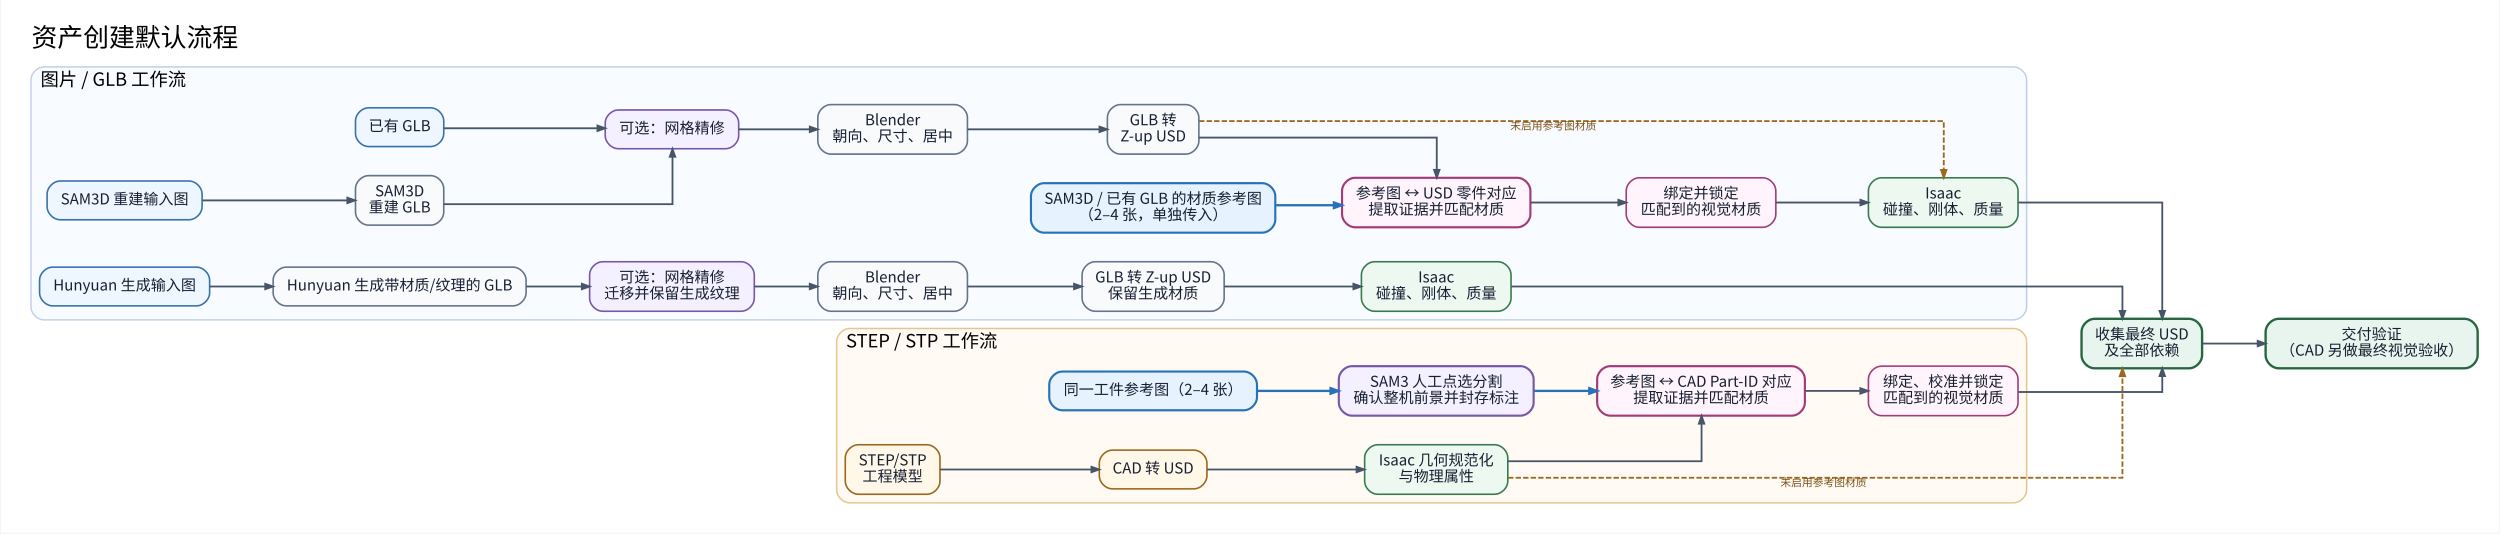
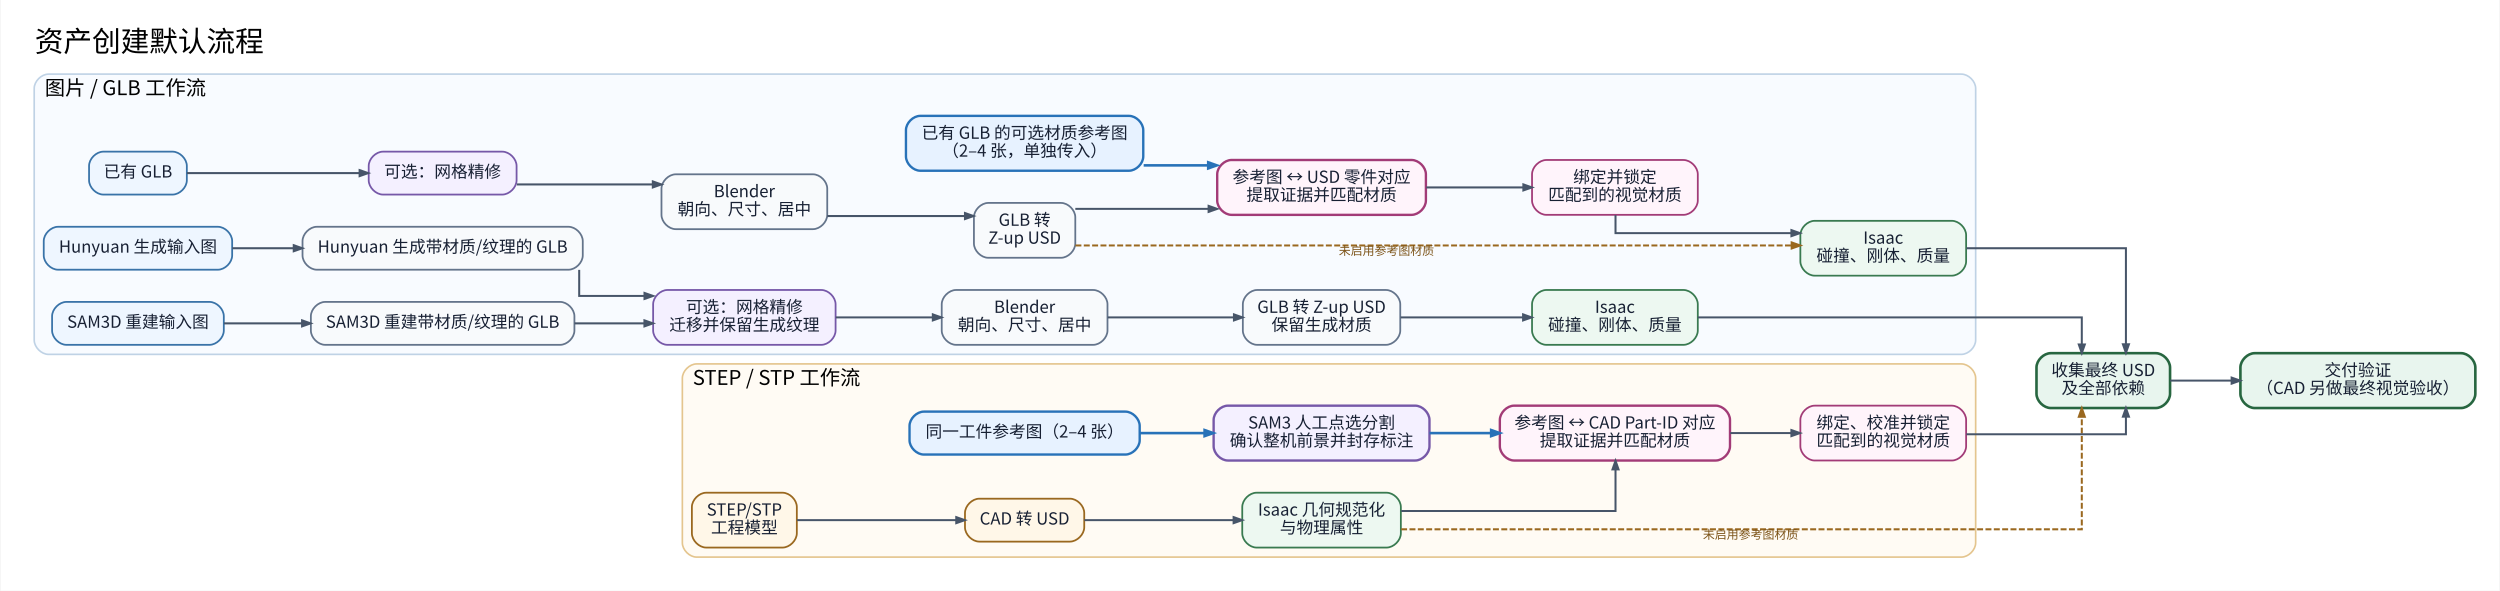
- <svg xmlns="http://www.w3.org/2000/svg" width="2321pt" height="495pt" viewBox="0.00 0.00 2321.32 495.32">
+ <svg xmlns="http://www.w3.org/2000/svg" width="2095pt" height="495pt" viewBox="0.00 0.00 2095.32 495.32">
  <g id="graph0" class="graph" transform="scale(1 1) rotate(0) translate(20.16 475.16)">
-     <polygon fill="white" stroke="transparent" points="-20.16,20.16 -20.16,-475.16 2301.16,-475.16 2301.16,20.16 -20.16,20.16" />
+     <polygon fill="white" stroke="transparent" points="-20.16,20.16 -20.16,-475.16 2075.16,-475.16 2075.16,20.16 -20.16,20.16" />
    <text text-anchor="middle" x="104.5" y="-431.8" font-family="Noto Sans CJK SC" font-size="24.00">资产创建默认流程</text>
    <g id="clust1" class="cluster">
-       <path fill="#f8fbff" stroke="#bfd2e5" stroke-width="1.4" d="M20,-178C20,-178 1850,-178 1850,-178 1856,-178 1862,-184 1862,-190 1862,-190 1862,-401 1862,-401 1862,-407 1856,-413 1850,-413 1850,-413 20,-413 20,-413 14,-413 8,-407 8,-401 8,-401 8,-190 8,-190 8,-184 14,-178 20,-178" />
+       <path fill="#f8fbff" stroke="#bfd2e5" stroke-width="1.4" d="M20,-178C20,-178 1624,-178 1624,-178 1630,-178 1636,-184 1636,-190 1636,-190 1636,-401 1636,-401 1636,-407 1630,-413 1624,-413 1624,-413 20,-413 20,-413 14,-413 8,-407 8,-401 8,-401 8,-190 8,-190 8,-184 14,-178 20,-178" />
      <text text-anchor="middle" x="84.5" y="-395.4" font-family="Noto Sans CJK SC" font-size="17.00">图片 / GLB 工作流</text>
    </g>
    <g id="clust2" class="cluster">
-       <path fill="#fffbf4" stroke="#e4c58e" stroke-width="1.4" d="M768.5,-8C768.5,-8 1850,-8 1850,-8 1856,-8 1862,-14 1862,-20 1862,-20 1862,-158 1862,-158 1862,-164 1856,-170 1850,-170 1850,-170 768.5,-170 768.5,-170 762.5,-170 756.5,-164 756.5,-158 756.5,-158 756.5,-20 756.5,-20 756.5,-14 762.5,-8 768.5,-8" />
-       <text text-anchor="middle" x="835.5" y="-152.4" font-family="Noto Sans CJK SC" font-size="17.00">STEP / STP 工作流</text>
+       <path fill="#fffbf4" stroke="#e4c58e" stroke-width="1.4" d="M563.5,-8C563.5,-8 1624,-8 1624,-8 1630,-8 1636,-14 1636,-20 1636,-20 1636,-158 1636,-158 1636,-164 1630,-170 1624,-170 1624,-170 563.5,-170 563.5,-170 557.5,-170 551.5,-164 551.5,-158 551.5,-158 551.5,-20 551.5,-20 551.5,-14 557.5,-8 563.5,-8" />
+       <text text-anchor="middle" x="630.5" y="-152.4" font-family="Noto Sans CJK SC" font-size="17.00">STEP / STP 工作流</text>
    </g>
    <g id="node1" class="node">
-       <path fill="#eef6ff" stroke="#3973a8" stroke-width="1.5" d="M162,-227C162,-227 28,-227 28,-227 22,-227 16,-221 16,-215 16,-215 16,-203 16,-203 16,-197 22,-191 28,-191 28,-191 162,-191 162,-191 168,-191 174,-197 174,-203 174,-203 174,-215 174,-215 174,-221 168,-227 162,-227" />
-       <text text-anchor="middle" x="95" y="-205.3" font-family="Noto Sans CJK SC" font-size="14.00" fill="#172033">Hunyuan 生成输入图</text>
+       <path fill="#eef6ff" stroke="#3973a8" stroke-width="1.5" d="M162,-285C162,-285 28,-285 28,-285 22,-285 16,-279 16,-273 16,-273 16,-261 16,-261 16,-255 22,-249 28,-249 28,-249 162,-249 162,-249 168,-249 174,-255 174,-261 174,-261 174,-273 174,-273 174,-279 168,-285 162,-285" />
+       <text text-anchor="middle" x="95" y="-263.3" font-family="Noto Sans CJK SC" font-size="14.00" fill="#172033">Hunyuan 生成输入图</text>
    </g>
    <g id="node2" class="node">
-       <path fill="#f8fafc" stroke="#64748b" stroke-width="1.5" d="M456,-227C456,-227 245,-227 245,-227 239,-227 233,-221 233,-215 233,-215 233,-203 233,-203 233,-197 239,-191 245,-191 245,-191 456,-191 456,-191 462,-191 468,-197 468,-203 468,-203 468,-215 468,-215 468,-221 462,-227 456,-227" />
-       <text text-anchor="middle" x="350.5" y="-205.3" font-family="Noto Sans CJK SC" font-size="14.00" fill="#172033">Hunyuan 生成带材质/纹理的 GLB</text>
+       <path fill="#f8fafc" stroke="#64748b" stroke-width="1.5" d="M456,-285C456,-285 245,-285 245,-285 239,-285 233,-279 233,-273 233,-273 233,-261 233,-261 233,-255 239,-249 245,-249 245,-249 456,-249 456,-249 462,-249 468,-255 468,-261 468,-261 468,-273 468,-273 468,-279 462,-285 456,-285" />
+       <text text-anchor="middle" x="350.5" y="-263.3" font-family="Noto Sans CJK SC" font-size="14.00" fill="#172033">Hunyuan 生成带材质/纹理的 GLB</text>
    </g>
    <g id="edge1" class="edge">
-       <path fill="none" stroke="#475569" stroke-width="1.7" d="M174.09,-209C174.09,-209 225.64,-209 225.64,-209" />
-       <polygon fill="#475569" stroke="#475569" stroke-width="1.7" points="225.64,-211.52 232.84,-209 225.64,-206.48 225.64,-211.52" />
+       <path fill="none" stroke="#475569" stroke-width="1.7" d="M174.09,-267C174.09,-267 225.64,-267 225.64,-267" />
+       <polygon fill="#475569" stroke="#475569" stroke-width="1.7" points="225.64,-269.52 232.84,-267 225.64,-264.48 225.64,-269.52" />
    </g>
    <g id="node3" class="node">
      <path fill="#f4f0ff" stroke="#7658a8" stroke-width="1.5" d="M668,-232C668,-232 539,-232 539,-232 533,-232 527,-226 527,-220 527,-220 527,-198 527,-198 527,-192 533,-186 539,-186 539,-186 668,-186 668,-186 674,-186 680,-192 680,-198 680,-198 680,-220 680,-220 680,-226 674,-232 668,-232" />
      <text text-anchor="middle" x="603.5" y="-212.8" font-family="Noto Sans CJK SC" font-size="14.00" fill="#172033">可选：网格精修</text>
      <text text-anchor="middle" x="603.5" y="-197.8" font-family="Noto Sans CJK SC" font-size="14.00" fill="#172033">迁移并保留生成纹理</text>
    </g>
    <g id="edge2" class="edge">
-       <path fill="none" stroke="#475569" stroke-width="1.7" d="M468.11,-209C468.11,-209 519.8,-209 519.8,-209" />
-       <polygon fill="#475569" stroke="#475569" stroke-width="1.7" points="519.8,-211.52 527,-209 519.8,-206.48 519.8,-211.52" />
+       <path fill="none" stroke="#475569" stroke-width="1.7" d="M465,-248.87C465,-238.29 465,-227 465,-227 465,-227 519.76,-227 519.76,-227" />
+       <polygon fill="#475569" stroke="#475569" stroke-width="1.7" points="519.76,-229.52 526.96,-227 519.76,-224.48 519.76,-229.52" />
    </g>
    <g id="node4" class="node">
-       <path fill="#f8fafc" stroke="#64748b" stroke-width="1.5" d="M866,-232C866,-232 751,-232 751,-232 745,-232 739,-226 739,-220 739,-220 739,-198 739,-198 739,-192 745,-186 751,-186 751,-186 866,-186 866,-186 872,-186 878,-192 878,-198 878,-198 878,-220 878,-220 878,-226 872,-232 866,-232" />
-       <text text-anchor="middle" x="808.5" y="-212.8" font-family="Noto Sans CJK SC" font-size="14.00" fill="#172033">Blender</text>
-       <text text-anchor="middle" x="808.5" y="-197.8" font-family="Noto Sans CJK SC" font-size="14.00" fill="#172033">朝向、尺寸、居中</text>
+       <path fill="#f8fafc" stroke="#64748b" stroke-width="1.5" d="M896,-232C896,-232 781,-232 781,-232 775,-232 769,-226 769,-220 769,-220 769,-198 769,-198 769,-192 775,-186 781,-186 781,-186 896,-186 896,-186 902,-186 908,-192 908,-198 908,-198 908,-220 908,-220 908,-226 902,-232 896,-232" />
+       <text text-anchor="middle" x="838.5" y="-212.8" font-family="Noto Sans CJK SC" font-size="14.00" fill="#172033">Blender</text>
+       <text text-anchor="middle" x="838.5" y="-197.8" font-family="Noto Sans CJK SC" font-size="14.00" fill="#172033">朝向、尺寸、居中</text>
+     </g>
+     <g id="edge5" class="edge">
+       <path fill="none" stroke="#475569" stroke-width="1.7" d="M680.12,-209C680.12,-209 761.54,-209 761.54,-209" />
+       <polygon fill="#475569" stroke="#475569" stroke-width="1.7" points="761.54,-211.52 768.74,-209 761.54,-206.48 761.54,-211.52" />
+     </g>
+     <g id="node5" class="node">
+       <path fill="#f8fafc" stroke="#64748b" stroke-width="1.5" d="M1141.5,-232C1141.5,-232 1033.5,-232 1033.5,-232 1027.5,-232 1021.5,-226 1021.5,-220 1021.5,-220 1021.5,-198 1021.5,-198 1021.5,-192 1027.5,-186 1033.5,-186 1033.5,-186 1141.5,-186 1141.5,-186 1147.5,-186 1153.5,-192 1153.5,-198 1153.5,-198 1153.5,-220 1153.5,-220 1153.5,-226 1147.5,-232 1141.5,-232" />
+       <text text-anchor="middle" x="1087.5" y="-212.8" font-family="Noto Sans CJK SC" font-size="14.00" fill="#172033">GLB 转 Z-up USD</text>
+       <text text-anchor="middle" x="1087.5" y="-197.8" font-family="Noto Sans CJK SC" font-size="14.00" fill="#172033">保留生成材质</text>
+     </g>
+     <g id="edge6" class="edge">
+       <path fill="none" stroke="#475569" stroke-width="1.7" d="M908.19,-209C908.19,-209 1014.05,-209 1014.05,-209" />
+       <polygon fill="#475569" stroke="#475569" stroke-width="1.7" points="1014.05,-211.52 1021.25,-209 1014.05,-206.48 1014.05,-211.52" />
+     </g>
+     <g id="node15" class="node">
+       <path fill="#edf8f1" stroke="#397a50" stroke-width="1.5" d="M1391,-232C1391,-232 1276,-232 1276,-232 1270,-232 1264,-226 1264,-220 1264,-220 1264,-198 1264,-198 1264,-192 1270,-186 1276,-186 1276,-186 1391,-186 1391,-186 1397,-186 1403,-192 1403,-198 1403,-198 1403,-220 1403,-220 1403,-226 1397,-232 1391,-232" />
+       <text text-anchor="middle" x="1333.5" y="-212.8" font-family="Noto Sans CJK SC" font-size="14.00" fill="#172033">Isaac</text>
+       <text text-anchor="middle" x="1333.5" y="-197.8" font-family="Noto Sans CJK SC" font-size="14.00" fill="#172033">碰撞、刚体、质量</text>
+     </g>
+     <g id="edge7" class="edge">
+       <path fill="none" stroke="#475569" stroke-width="1.7" d="M1153.75,-209C1153.75,-209 1256.49,-209 1256.49,-209" />
+       <polygon fill="#475569" stroke="#475569" stroke-width="1.7" points="1256.49,-211.52 1263.69,-209 1256.49,-206.48 1256.49,-211.52" />
+     </g>
+     <g id="node6" class="node">
+       <path fill="#eef6ff" stroke="#3973a8" stroke-width="1.5" d="M155,-222C155,-222 35,-222 35,-222 29,-222 23,-216 23,-210 23,-210 23,-198 23,-198 23,-192 29,-186 35,-186 35,-186 155,-186 155,-186 161,-186 167,-192 167,-198 167,-198 167,-210 167,-210 167,-216 161,-222 155,-222" />
+       <text text-anchor="middle" x="95" y="-200.3" font-family="Noto Sans CJK SC" font-size="14.00" fill="#172033">SAM3D 重建输入图</text>
+     </g>
+     <g id="node7" class="node">
+       <path fill="#f8fafc" stroke="#64748b" stroke-width="1.5" d="M449,-222C449,-222 252,-222 252,-222 246,-222 240,-216 240,-210 240,-210 240,-198 240,-198 240,-192 246,-186 252,-186 252,-186 449,-186 449,-186 455,-186 461,-192 461,-198 461,-198 461,-210 461,-210 461,-216 455,-222 449,-222" />
+       <text text-anchor="middle" x="350.5" y="-200.3" font-family="Noto Sans CJK SC" font-size="14.00" fill="#172033">SAM3D 重建带材质/纹理的 GLB</text>
    </g>
    <g id="edge3" class="edge">
-       <path fill="none" stroke="#475569" stroke-width="1.7" d="M680.13,-209C680.13,-209 731.53,-209 731.53,-209" />
-       <polygon fill="#475569" stroke="#475569" stroke-width="1.7" points="731.53,-211.52 738.73,-209 731.53,-206.48 731.53,-211.52" />
-     </g>
-     <g id="node5" class="node">
-       <path fill="#f8fafc" stroke="#64748b" stroke-width="1.5" d="M1104.5,-232C1104.5,-232 996.5,-232 996.5,-232 990.5,-232 984.5,-226 984.5,-220 984.5,-220 984.5,-198 984.5,-198 984.5,-192 990.5,-186 996.5,-186 996.5,-186 1104.5,-186 1104.5,-186 1110.5,-186 1116.5,-192 1116.5,-198 1116.5,-198 1116.5,-220 1116.5,-220 1116.5,-226 1110.5,-232 1104.5,-232" />
-       <text text-anchor="middle" x="1050.5" y="-212.8" font-family="Noto Sans CJK SC" font-size="14.00" fill="#172033">GLB 转 Z-up USD</text>
-       <text text-anchor="middle" x="1050.5" y="-197.8" font-family="Noto Sans CJK SC" font-size="14.00" fill="#172033">保留生成材质</text>
+       <path fill="none" stroke="#475569" stroke-width="1.7" d="M167.19,-204C167.19,-204 232.62,-204 232.62,-204" />
+       <polygon fill="#475569" stroke="#475569" stroke-width="1.7" points="232.62,-206.52 239.82,-204 232.62,-201.48 232.62,-206.52" />
    </g>
    <g id="edge4" class="edge">
-       <path fill="none" stroke="#475569" stroke-width="1.7" d="M878.17,-209C878.17,-209 977.03,-209 977.03,-209" />
-       <polygon fill="#475569" stroke="#475569" stroke-width="1.7" points="977.03,-211.52 984.23,-209 977.03,-206.48 977.03,-211.52" />
-     </g>
-     <g id="node15" class="node">
-       <path fill="#edf8f1" stroke="#397a50" stroke-width="1.5" d="M1371,-232C1371,-232 1256,-232 1256,-232 1250,-232 1244,-226 1244,-220 1244,-220 1244,-198 1244,-198 1244,-192 1250,-186 1256,-186 1256,-186 1371,-186 1371,-186 1377,-186 1383,-192 1383,-198 1383,-198 1383,-220 1383,-220 1383,-226 1377,-232 1371,-232" />
-       <text text-anchor="middle" x="1313.5" y="-212.8" font-family="Noto Sans CJK SC" font-size="14.00" fill="#172033">Isaac</text>
-       <text text-anchor="middle" x="1313.5" y="-197.8" font-family="Noto Sans CJK SC" font-size="14.00" fill="#172033">碰撞、刚体、质量</text>
-     </g>
-     <g id="edge5" class="edge">
-       <path fill="none" stroke="#475569" stroke-width="1.7" d="M1116.53,-209C1116.53,-209 1236.56,-209 1236.56,-209" />
-       <polygon fill="#475569" stroke="#475569" stroke-width="1.7" points="1236.56,-211.52 1243.76,-209 1236.56,-206.48 1236.56,-211.52" />
-     </g>
-     <g id="node6" class="node">
-       <path fill="#eef6ff" stroke="#3973a8" stroke-width="1.5" d="M155,-307C155,-307 35,-307 35,-307 29,-307 23,-301 23,-295 23,-295 23,-283 23,-283 23,-277 29,-271 35,-271 35,-271 155,-271 155,-271 161,-271 167,-277 167,-283 167,-283 167,-295 167,-295 167,-301 161,-307 155,-307" />
-       <text text-anchor="middle" x="95" y="-285.3" font-family="Noto Sans CJK SC" font-size="14.00" fill="#172033">SAM3D 重建输入图</text>
-     </g>
-     <g id="node7" class="node">
-       <path fill="#f8fafc" stroke="#64748b" stroke-width="1.5" d="M379.5,-312C379.5,-312 321.5,-312 321.5,-312 315.5,-312 309.5,-306 309.5,-300 309.5,-300 309.5,-278 309.5,-278 309.5,-272 315.5,-266 321.5,-266 321.5,-266 379.5,-266 379.5,-266 385.5,-266 391.5,-272 391.5,-278 391.5,-278 391.5,-300 391.5,-300 391.5,-306 385.5,-312 379.5,-312" />
-       <text text-anchor="middle" x="350.5" y="-292.8" font-family="Noto Sans CJK SC" font-size="14.00" fill="#172033">SAM3D</text>
-       <text text-anchor="middle" x="350.5" y="-277.8" font-family="Noto Sans CJK SC" font-size="14.00" fill="#172033">重建 GLB</text>
-     </g>
-     <g id="edge6" class="edge">
-       <path fill="none" stroke="#475569" stroke-width="1.7" d="M167.19,-289C167.19,-289 301.95,-289 301.95,-289" />
-       <polygon fill="#475569" stroke="#475569" stroke-width="1.7" points="301.95,-291.52 309.15,-289 301.95,-286.48 301.95,-291.52" />
+       <path fill="none" stroke="#475569" stroke-width="1.7" d="M461.1,-204C461.1,-204 519.71,-204 519.71,-204" />
+       <polygon fill="#475569" stroke="#475569" stroke-width="1.7" points="519.71,-206.52 526.91,-204 519.71,-201.48 519.71,-206.52" />
+     </g>
+     <g id="node8" class="node">
+       <path fill="#eef6ff" stroke="#3973a8" stroke-width="1.5" d="M124,-348C124,-348 66,-348 66,-348 60,-348 54,-342 54,-336 54,-336 54,-324 54,-324 54,-318 60,-312 66,-312 66,-312 124,-312 124,-312 130,-312 136,-318 136,-324 136,-324 136,-336 136,-336 136,-342 130,-348 124,-348" />
+       <text text-anchor="middle" x="95" y="-326.3" font-family="Noto Sans CJK SC" font-size="14.00" fill="#172033">已有 GLB</text>
    </g>
    <g id="node9" class="node">
-       <path fill="#f4f0ff" stroke="#7658a8" stroke-width="1.5" d="M653.5,-373C653.5,-373 553.5,-373 553.5,-373 547.5,-373 541.5,-367 541.5,-361 541.5,-361 541.5,-349 541.5,-349 541.5,-343 547.5,-337 553.5,-337 553.5,-337 653.5,-337 653.5,-337 659.5,-337 665.5,-343 665.5,-349 665.5,-349 665.5,-361 665.5,-361 665.5,-367 659.5,-373 653.5,-373" />
-       <text text-anchor="middle" x="603.5" y="-351.3" font-family="Noto Sans CJK SC" font-size="14.00" fill="#172033">可选：网格精修</text>
-     </g>
-     <g id="edge7" class="edge">
-       <path fill="none" stroke="#475569" stroke-width="1.7" d="M391.51,-285.5C463.26,-285.5 604,-285.5 604,-285.5 604,-285.5 604,-329.54 604,-329.54" />
-       <polygon fill="#475569" stroke="#475569" stroke-width="1.7" points="601.48,-329.54 604,-336.74 606.52,-329.54 601.48,-329.54" />
-     </g>
-     <g id="node8" class="node">
-       <path fill="#eef6ff" stroke="#3973a8" stroke-width="1.5" d="M379.5,-375C379.5,-375 321.5,-375 321.5,-375 315.5,-375 309.5,-369 309.5,-363 309.5,-363 309.5,-351 309.5,-351 309.5,-345 315.5,-339 321.5,-339 321.5,-339 379.5,-339 379.5,-339 385.5,-339 391.5,-345 391.5,-351 391.5,-351 391.5,-363 391.5,-363 391.5,-369 385.5,-375 379.5,-375" />
-       <text text-anchor="middle" x="350.5" y="-353.3" font-family="Noto Sans CJK SC" font-size="14.00" fill="#172033">已有 GLB</text>
+       <path fill="#f4f0ff" stroke="#7658a8" stroke-width="1.5" d="M400.5,-348C400.5,-348 300.5,-348 300.5,-348 294.5,-348 288.5,-342 288.5,-336 288.5,-336 288.5,-324 288.5,-324 288.5,-318 294.5,-312 300.5,-312 300.5,-312 400.5,-312 400.5,-312 406.5,-312 412.5,-318 412.5,-324 412.5,-324 412.5,-336 412.5,-336 412.5,-342 406.5,-348 400.5,-348" />
+       <text text-anchor="middle" x="350.5" y="-326.3" font-family="Noto Sans CJK SC" font-size="14.00" fill="#172033">可选：网格精修</text>
    </g>
    <g id="edge8" class="edge">
-       <path fill="none" stroke="#475569" stroke-width="1.7" d="M391.71,-356C391.71,-356 534.28,-356 534.28,-356" />
-       <polygon fill="#475569" stroke="#475569" stroke-width="1.7" points="534.28,-358.52 541.48,-356 534.28,-353.48 534.28,-358.52" />
+       <path fill="none" stroke="#475569" stroke-width="1.7" d="M136.05,-330C136.05,-330 280.87,-330 280.87,-330" />
+       <polygon fill="#475569" stroke="#475569" stroke-width="1.7" points="280.87,-332.52 288.07,-330 280.87,-327.48 280.87,-332.52" />
    </g>
    <g id="node10" class="node">
-       <path fill="#f8fafc" stroke="#64748b" stroke-width="1.5" d="M866,-378C866,-378 751,-378 751,-378 745,-378 739,-372 739,-366 739,-366 739,-344 739,-344 739,-338 745,-332 751,-332 751,-332 866,-332 866,-332 872,-332 878,-338 878,-344 878,-344 878,-366 878,-366 878,-372 872,-378 866,-378" />
-       <text text-anchor="middle" x="808.5" y="-358.8" font-family="Noto Sans CJK SC" font-size="14.00" fill="#172033">Blender</text>
-       <text text-anchor="middle" x="808.5" y="-343.8" font-family="Noto Sans CJK SC" font-size="14.00" fill="#172033">朝向、尺寸、居中</text>
+       <path fill="#f8fafc" stroke="#64748b" stroke-width="1.5" d="M661,-329C661,-329 546,-329 546,-329 540,-329 534,-323 534,-317 534,-317 534,-295 534,-295 534,-289 540,-283 546,-283 546,-283 661,-283 661,-283 667,-283 673,-289 673,-295 673,-295 673,-317 673,-317 673,-323 667,-329 661,-329" />
+       <text text-anchor="middle" x="603.5" y="-309.8" font-family="Noto Sans CJK SC" font-size="14.00" fill="#172033">Blender</text>
+       <text text-anchor="middle" x="603.5" y="-294.8" font-family="Noto Sans CJK SC" font-size="14.00" fill="#172033">朝向、尺寸、居中</text>
    </g>
    <g id="edge9" class="edge">
-       <path fill="none" stroke="#475569" stroke-width="1.7" d="M665.56,-355C665.56,-355 731.56,-355 731.56,-355" />
-       <polygon fill="#475569" stroke="#475569" stroke-width="1.7" points="731.56,-357.52 738.76,-355 731.56,-352.48 731.56,-357.52" />
+       <path fill="none" stroke="#475569" stroke-width="1.7" d="M412.71,-320.5C412.71,-320.5 526.74,-320.5 526.74,-320.5" />
+       <polygon fill="#475569" stroke="#475569" stroke-width="1.7" points="526.74,-323.02 533.94,-320.5 526.74,-317.98 526.74,-323.02" />
    </g>
    <g id="node11" class="node">
-       <path fill="#f8fafc" stroke="#64748b" stroke-width="1.5" d="M1081,-378C1081,-378 1020,-378 1020,-378 1014,-378 1008,-372 1008,-366 1008,-366 1008,-344 1008,-344 1008,-338 1014,-332 1020,-332 1020,-332 1081,-332 1081,-332 1087,-332 1093,-338 1093,-344 1093,-344 1093,-366 1093,-366 1093,-372 1087,-378 1081,-378" />
-       <text text-anchor="middle" x="1050.5" y="-358.8" font-family="Noto Sans CJK SC" font-size="14.00" fill="#172033">GLB 转</text>
-       <text text-anchor="middle" x="1050.5" y="-343.8" font-family="Noto Sans CJK SC" font-size="14.00" fill="#172033">Z-up USD</text>
+       <path fill="#f8fafc" stroke="#64748b" stroke-width="1.5" d="M869,-305C869,-305 808,-305 808,-305 802,-305 796,-299 796,-293 796,-293 796,-271 796,-271 796,-265 802,-259 808,-259 808,-259 869,-259 869,-259 875,-259 881,-265 881,-271 881,-271 881,-293 881,-293 881,-299 875,-305 869,-305" />
+       <text text-anchor="middle" x="838.5" y="-285.8" font-family="Noto Sans CJK SC" font-size="14.00" fill="#172033">GLB 转</text>
+       <text text-anchor="middle" x="838.5" y="-270.8" font-family="Noto Sans CJK SC" font-size="14.00" fill="#172033">Z-up USD</text>
    </g>
    <g id="edge10" class="edge">
-       <path fill="none" stroke="#475569" stroke-width="1.7" d="M878.17,-355C878.17,-355 1000.68,-355 1000.68,-355" />
-       <polygon fill="#475569" stroke="#475569" stroke-width="1.7" points="1000.68,-357.52 1007.88,-355 1000.68,-352.48 1000.68,-357.52" />
+       <path fill="none" stroke="#475569" stroke-width="1.7" d="M673.05,-294C673.05,-294 788.5,-294 788.5,-294" />
+       <polygon fill="#475569" stroke="#475569" stroke-width="1.7" points="788.5,-296.52 795.7,-294 788.5,-291.48 788.5,-296.52" />
    </g>
    <g id="node13" class="node">
-       <path fill="#fff4fb" stroke="#a23b77" stroke-width="2" d="M1389,-310C1389,-310 1238,-310 1238,-310 1232,-310 1226,-304 1226,-298 1226,-298 1226,-276 1226,-276 1226,-270 1232,-264 1238,-264 1238,-264 1389,-264 1389,-264 1395,-264 1401,-270 1401,-276 1401,-276 1401,-298 1401,-298 1401,-304 1395,-310 1389,-310" />
-       <text text-anchor="middle" x="1313.5" y="-290.8" font-family="Noto Sans CJK SC" font-size="14.00" fill="#172033">参考图 ↔ USD 零件对应</text>
-       <text text-anchor="middle" x="1313.5" y="-275.8" font-family="Noto Sans CJK SC" font-size="14.00" fill="#172033">提取证据并匹配材质</text>
+       <path fill="#fff4fb" stroke="#a23b77" stroke-width="2" d="M1163,-341C1163,-341 1012,-341 1012,-341 1006,-341 1000,-335 1000,-329 1000,-329 1000,-307 1000,-307 1000,-301 1006,-295 1012,-295 1012,-295 1163,-295 1163,-295 1169,-295 1175,-301 1175,-307 1175,-307 1175,-329 1175,-329 1175,-335 1169,-341 1163,-341" />
+       <text text-anchor="middle" x="1087.5" y="-321.8" font-family="Noto Sans CJK SC" font-size="14.00" fill="#172033">参考图 ↔ USD 零件对应</text>
+       <text text-anchor="middle" x="1087.5" y="-306.8" font-family="Noto Sans CJK SC" font-size="14.00" fill="#172033">提取证据并匹配材质</text>
    </g>
    <g id="edge11" class="edge">
-       <path fill="none" stroke="#475569" stroke-width="1.7" d="M1093.13,-347.33C1167.7,-347.33 1314,-347.33 1314,-347.33 1314,-347.33 1314,-317.35 1314,-317.35" />
-       <polygon fill="#475569" stroke="#475569" stroke-width="1.7" points="1316.52,-317.35 1314,-310.15 1311.48,-317.35 1316.52,-317.35" />
+       <path fill="none" stroke="#475569" stroke-width="1.7" d="M881.02,-300C881.02,-300 992.79,-300 992.79,-300" />
+       <polygon fill="#475569" stroke="#475569" stroke-width="1.7" points="992.79,-302.52 999.99,-300 992.79,-297.48 992.79,-302.52" />
    </g>
    <g id="node16" class="node">
-       <path fill="#edf8f1" stroke="#397a50" stroke-width="1.5" d="M1842,-310C1842,-310 1727,-310 1727,-310 1721,-310 1715,-304 1715,-298 1715,-298 1715,-276 1715,-276 1715,-270 1721,-264 1727,-264 1727,-264 1842,-264 1842,-264 1848,-264 1854,-270 1854,-276 1854,-276 1854,-298 1854,-298 1854,-304 1848,-310 1842,-310" />
-       <text text-anchor="middle" x="1784.5" y="-290.8" font-family="Noto Sans CJK SC" font-size="14.00" fill="#172033">Isaac</text>
-       <text text-anchor="middle" x="1784.5" y="-275.8" font-family="Noto Sans CJK SC" font-size="14.00" fill="#172033">碰撞、刚体、质量</text>
+       <path fill="#edf8f1" stroke="#397a50" stroke-width="1.5" d="M1616,-290C1616,-290 1501,-290 1501,-290 1495,-290 1489,-284 1489,-278 1489,-278 1489,-256 1489,-256 1489,-250 1495,-244 1501,-244 1501,-244 1616,-244 1616,-244 1622,-244 1628,-250 1628,-256 1628,-256 1628,-278 1628,-278 1628,-284 1622,-290 1616,-290" />
+       <text text-anchor="middle" x="1558.5" y="-270.8" font-family="Noto Sans CJK SC" font-size="14.00" fill="#172033">Isaac</text>
+       <text text-anchor="middle" x="1558.5" y="-255.8" font-family="Noto Sans CJK SC" font-size="14.00" fill="#172033">碰撞、刚体、质量</text>
    </g>
    <g id="edge15" class="edge">
-       <path fill="none" stroke="#9a681f" stroke-width="1.7" stroke-dasharray="5,2" d="M1093.16,-362.67C1249.92,-362.67 1785,-362.67 1785,-362.67 1785,-362.67 1785,-317.31 1785,-317.31" />
-       <polygon fill="#9a681f" stroke="#9a681f" stroke-width="1.7" points="1787.52,-317.31 1785,-310.11 1782.48,-317.31 1787.52,-317.31" />
-       <text text-anchor="middle" x="1422.26" y="-354.67" font-family="Noto Sans CJK SC" font-size="10.00" fill="#7c5318">未启用参考图材质</text>
+       <path fill="none" stroke="#9a681f" stroke-width="1.7" stroke-dasharray="5,2" d="M881.12,-269.33C881.12,-269.33 1481.72,-269.33 1481.72,-269.33" />
+       <polygon fill="#9a681f" stroke="#9a681f" stroke-width="1.7" points="1481.72,-271.85 1488.92,-269.33 1481.72,-266.81 1481.72,-271.85" />
+       <text text-anchor="middle" x="1141.92" y="-261.33" font-family="Noto Sans CJK SC" font-size="10.00" fill="#7c5318">未启用参考图材质</text>
    </g>
    <g id="node12" class="node">
-       <path fill="#e7f2ff" stroke="#2872b8" stroke-width="2" d="M1152,-305C1152,-305 949,-305 949,-305 943,-305 937,-299 937,-293 937,-293 937,-271 937,-271 937,-265 943,-259 949,-259 949,-259 1152,-259 1152,-259 1158,-259 1164,-265 1164,-271 1164,-271 1164,-293 1164,-293 1164,-299 1158,-305 1152,-305" />
-       <text text-anchor="middle" x="1050.5" y="-285.8" font-family="Noto Sans CJK SC" font-size="14.00" fill="#172033">SAM3D / 已有 GLB 的材质参考图</text>
-       <text text-anchor="middle" x="1050.5" y="-270.8" font-family="Noto Sans CJK SC" font-size="14.00" fill="#172033">（2–4 张，单独传入）</text>
+       <path fill="#e7f2ff" stroke="#2872b8" stroke-width="2" d="M926,-378C926,-378 751,-378 751,-378 745,-378 739,-372 739,-366 739,-366 739,-344 739,-344 739,-338 745,-332 751,-332 751,-332 926,-332 926,-332 932,-332 938,-338 938,-344 938,-344 938,-366 938,-366 938,-372 932,-378 926,-378" />
+       <text text-anchor="middle" x="838.5" y="-358.8" font-family="Noto Sans CJK SC" font-size="14.00" fill="#172033">已有 GLB 的可选材质参考图</text>
+       <text text-anchor="middle" x="838.5" y="-343.8" font-family="Noto Sans CJK SC" font-size="14.00" fill="#172033">（2–4 张，单独传入）</text>
    </g>
    <g id="edge12" class="edge">
-       <path fill="none" stroke="#2872b8" stroke-width="2.2" d="M1164.33,-284.5C1164.33,-284.5 1218.47,-284.5 1218.47,-284.5" />
-       <polygon fill="#2872b8" stroke="#2872b8" stroke-width="2.2" points="1218.47,-287.02 1225.67,-284.5 1218.47,-281.98 1218.47,-287.02" />
+       <path fill="none" stroke="#2872b8" stroke-width="2.2" d="M938.34,-336.5C938.34,-336.5 992.48,-336.5 992.48,-336.5" />
+       <polygon fill="#2872b8" stroke="#2872b8" stroke-width="2.2" points="992.48,-339.02 999.68,-336.5 992.48,-333.98 992.48,-339.02" />
    </g>
    <g id="node14" class="node">
-       <path fill="#fff4fb" stroke="#a23b77" stroke-width="1.5" d="M1617,-310C1617,-310 1502,-310 1502,-310 1496,-310 1490,-304 1490,-298 1490,-298 1490,-276 1490,-276 1490,-270 1496,-264 1502,-264 1502,-264 1617,-264 1617,-264 1623,-264 1629,-270 1629,-276 1629,-276 1629,-298 1629,-298 1629,-304 1623,-310 1617,-310" />
-       <text text-anchor="middle" x="1559.5" y="-290.8" font-family="Noto Sans CJK SC" font-size="14.00" fill="#172033">绑定并锁定</text>
-       <text text-anchor="middle" x="1559.5" y="-275.8" font-family="Noto Sans CJK SC" font-size="14.00" fill="#172033">匹配到的视觉材质</text>
+       <path fill="#fff4fb" stroke="#a23b77" stroke-width="1.5" d="M1391,-341C1391,-341 1276,-341 1276,-341 1270,-341 1264,-335 1264,-329 1264,-329 1264,-307 1264,-307 1264,-301 1270,-295 1276,-295 1276,-295 1391,-295 1391,-295 1397,-295 1403,-301 1403,-307 1403,-307 1403,-329 1403,-329 1403,-335 1397,-341 1391,-341" />
+       <text text-anchor="middle" x="1333.5" y="-321.8" font-family="Noto Sans CJK SC" font-size="14.00" fill="#172033">绑定并锁定</text>
+       <text text-anchor="middle" x="1333.5" y="-306.8" font-family="Noto Sans CJK SC" font-size="14.00" fill="#172033">匹配到的视觉材质</text>
    </g>
    <g id="edge13" class="edge">
-       <path fill="none" stroke="#475569" stroke-width="1.7" d="M1401.27,-287C1401.27,-287 1482.73,-287 1482.73,-287" />
-       <polygon fill="#475569" stroke="#475569" stroke-width="1.7" points="1482.73,-289.52 1489.93,-287 1482.73,-284.48 1482.73,-289.52" />
+       <path fill="none" stroke="#475569" stroke-width="1.7" d="M1175.27,-318C1175.27,-318 1256.73,-318 1256.73,-318" />
+       <polygon fill="#475569" stroke="#475569" stroke-width="1.7" points="1256.73,-320.52 1263.93,-318 1256.73,-315.48 1256.73,-320.52" />
    </g>
    <g id="edge14" class="edge">
-       <path fill="none" stroke="#475569" stroke-width="1.7" d="M1629.15,-287C1629.15,-287 1707.59,-287 1707.59,-287" />
-       <polygon fill="#475569" stroke="#475569" stroke-width="1.7" points="1707.59,-289.52 1714.79,-287 1707.59,-284.48 1707.59,-289.52" />
+       <path fill="none" stroke="#475569" stroke-width="1.7" d="M1334,-294.82C1334,-286.74 1334,-279.67 1334,-279.67 1334,-279.67 1481.5,-279.67 1481.5,-279.67" />
+       <polygon fill="#475569" stroke="#475569" stroke-width="1.7" points="1481.5,-282.19 1488.7,-279.67 1481.5,-277.15 1481.5,-282.19" />
    </g>
    <g id="node24" class="node">
-       <path fill="#e8f5ee" stroke="#276640" stroke-width="2.2" d="M2013,-179C2013,-179 1925,-179 1925,-179 1919,-179 1913,-173 1913,-167 1913,-167 1913,-145 1913,-145 1913,-139 1919,-133 1925,-133 1925,-133 2013,-133 2013,-133 2019,-133 2025,-139 2025,-145 2025,-145 2025,-167 2025,-167 2025,-173 2019,-179 2013,-179" />
-       <text text-anchor="middle" x="1969" y="-159.8" font-family="Noto Sans CJK SC" font-size="14.00" fill="#172033">收集最终 USD</text>
-       <text text-anchor="middle" x="1969" y="-144.8" font-family="Noto Sans CJK SC" font-size="14.00" fill="#172033">及全部依赖</text>
+       <path fill="#e8f5ee" stroke="#276640" stroke-width="2.2" d="M1787,-179C1787,-179 1699,-179 1699,-179 1693,-179 1687,-173 1687,-167 1687,-167 1687,-145 1687,-145 1687,-139 1693,-133 1699,-133 1699,-133 1787,-133 1787,-133 1793,-133 1799,-139 1799,-145 1799,-145 1799,-167 1799,-167 1799,-173 1793,-179 1787,-179" />
+       <text text-anchor="middle" x="1743" y="-159.8" font-family="Noto Sans CJK SC" font-size="14.00" fill="#172033">收集最终 USD</text>
+       <text text-anchor="middle" x="1743" y="-144.8" font-family="Noto Sans CJK SC" font-size="14.00" fill="#172033">及全部依赖</text>
    </g>
    <g id="edge22" class="edge">
-       <path fill="none" stroke="#475569" stroke-width="1.7" d="M1383.24,-209C1548.66,-209 1951,-209 1951,-209 1951,-209 1951,-186.29 1951,-186.29" />
-       <polygon fill="#475569" stroke="#475569" stroke-width="1.7" points="1953.52,-186.29 1951,-179.09 1948.48,-186.29 1953.52,-186.29" />
+       <path fill="none" stroke="#475569" stroke-width="1.7" d="M1403.04,-209C1515.54,-209 1725,-209 1725,-209 1725,-209 1725,-186.29 1725,-186.29" />
+       <polygon fill="#475569" stroke="#475569" stroke-width="1.7" points="1727.52,-186.29 1725,-179.09 1722.48,-186.29 1727.52,-186.29" />
    </g>
    <g id="edge23" class="edge">
-       <path fill="none" stroke="#475569" stroke-width="1.7" d="M1854.25,-287C1913.16,-287 1988,-287 1988,-287 1988,-287 1988,-186.32 1988,-186.32" />
-       <polygon fill="#475569" stroke="#475569" stroke-width="1.7" points="1990.52,-186.32 1988,-179.12 1985.48,-186.32 1990.52,-186.32" />
+       <path fill="none" stroke="#475569" stroke-width="1.7" d="M1628.25,-267C1687.16,-267 1762,-267 1762,-267 1762,-267 1762,-186.47 1762,-186.47" />
+       <polygon fill="#475569" stroke="#475569" stroke-width="1.7" points="1764.52,-186.47 1762,-179.27 1759.48,-186.47 1764.52,-186.47" />
    </g>
    <g id="node17" class="node">
-       <path fill="#fff7e8" stroke="#9a681f" stroke-width="1.5" d="M840.5,-62C840.5,-62 776.5,-62 776.5,-62 770.5,-62 764.5,-56 764.5,-50 764.5,-50 764.5,-28 764.5,-28 764.5,-22 770.5,-16 776.5,-16 776.5,-16 840.5,-16 840.5,-16 846.5,-16 852.5,-22 852.5,-28 852.5,-28 852.5,-50 852.5,-50 852.5,-56 846.5,-62 840.5,-62" />
-       <text text-anchor="middle" x="808.5" y="-42.8" font-family="Noto Sans CJK SC" font-size="14.00" fill="#172033">STEP/STP</text>
-       <text text-anchor="middle" x="808.5" y="-27.8" font-family="Noto Sans CJK SC" font-size="14.00" fill="#172033">工程模型</text>
+       <path fill="#fff7e8" stroke="#9a681f" stroke-width="1.5" d="M635.5,-62C635.5,-62 571.5,-62 571.5,-62 565.5,-62 559.5,-56 559.5,-50 559.5,-50 559.5,-28 559.5,-28 559.5,-22 565.5,-16 571.5,-16 571.5,-16 635.5,-16 635.5,-16 641.5,-16 647.5,-22 647.5,-28 647.5,-28 647.5,-50 647.5,-50 647.5,-56 641.5,-62 635.5,-62" />
+       <text text-anchor="middle" x="603.5" y="-42.8" font-family="Noto Sans CJK SC" font-size="14.00" fill="#172033">STEP/STP</text>
+       <text text-anchor="middle" x="603.5" y="-27.8" font-family="Noto Sans CJK SC" font-size="14.00" fill="#172033">工程模型</text>
    </g>
    <g id="node18" class="node">
-       <path fill="#fff7e8" stroke="#9a681f" stroke-width="1.5" d="M1088.5,-57C1088.5,-57 1012.5,-57 1012.5,-57 1006.5,-57 1000.5,-51 1000.5,-45 1000.5,-45 1000.5,-33 1000.5,-33 1000.5,-27 1006.5,-21 1012.5,-21 1012.5,-21 1088.5,-21 1088.5,-21 1094.5,-21 1100.5,-27 1100.5,-33 1100.5,-33 1100.5,-45 1100.5,-45 1100.5,-51 1094.5,-57 1088.5,-57" />
-       <text text-anchor="middle" x="1050.5" y="-35.3" font-family="Noto Sans CJK SC" font-size="14.00" fill="#172033">CAD 转 USD</text>
+       <path fill="#fff7e8" stroke="#9a681f" stroke-width="1.5" d="M876.5,-57C876.5,-57 800.5,-57 800.5,-57 794.5,-57 788.5,-51 788.5,-45 788.5,-45 788.5,-33 788.5,-33 788.5,-27 794.5,-21 800.5,-21 800.5,-21 876.5,-21 876.5,-21 882.5,-21 888.5,-27 888.5,-33 888.5,-33 888.5,-45 888.5,-45 888.5,-51 882.5,-57 876.5,-57" />
+       <text text-anchor="middle" x="838.5" y="-35.3" font-family="Noto Sans CJK SC" font-size="14.00" fill="#172033">CAD 转 USD</text>
    </g>
    <g id="edge16" class="edge">
-       <path fill="none" stroke="#475569" stroke-width="1.7" d="M852.61,-39C852.61,-39 993.23,-39 993.23,-39" />
-       <polygon fill="#475569" stroke="#475569" stroke-width="1.7" points="993.23,-41.52 1000.43,-39 993.23,-36.48 993.23,-41.52" />
+       <path fill="none" stroke="#475569" stroke-width="1.7" d="M647.7,-39C647.7,-39 781.19,-39 781.19,-39" />
+       <polygon fill="#475569" stroke="#475569" stroke-width="1.7" points="781.19,-41.52 788.39,-39 781.19,-36.48 781.19,-41.52" />
    </g>
    <g id="node19" class="node">
-       <path fill="#edf8f1" stroke="#397a50" stroke-width="1.5" d="M1368,-62C1368,-62 1259,-62 1259,-62 1253,-62 1247,-56 1247,-50 1247,-50 1247,-28 1247,-28 1247,-22 1253,-16 1259,-16 1259,-16 1368,-16 1368,-16 1374,-16 1380,-22 1380,-28 1380,-28 1380,-50 1380,-50 1380,-56 1374,-62 1368,-62" />
-       <text text-anchor="middle" x="1313.5" y="-42.8" font-family="Noto Sans CJK SC" font-size="14.00" fill="#172033">Isaac 几何规范化</text>
-       <text text-anchor="middle" x="1313.5" y="-27.8" font-family="Noto Sans CJK SC" font-size="14.00" fill="#172033">与物理属性</text>
+       <path fill="#edf8f1" stroke="#397a50" stroke-width="1.5" d="M1142,-62C1142,-62 1033,-62 1033,-62 1027,-62 1021,-56 1021,-50 1021,-50 1021,-28 1021,-28 1021,-22 1027,-16 1033,-16 1033,-16 1142,-16 1142,-16 1148,-16 1154,-22 1154,-28 1154,-28 1154,-50 1154,-50 1154,-56 1148,-62 1142,-62" />
+       <text text-anchor="middle" x="1087.5" y="-42.8" font-family="Noto Sans CJK SC" font-size="14.00" fill="#172033">Isaac 几何规范化</text>
+       <text text-anchor="middle" x="1087.5" y="-27.8" font-family="Noto Sans CJK SC" font-size="14.00" fill="#172033">与物理属性</text>
    </g>
    <g id="edge17" class="edge">
-       <path fill="none" stroke="#475569" stroke-width="1.7" d="M1100.59,-39C1100.59,-39 1239.5,-39 1239.5,-39" />
-       <polygon fill="#475569" stroke="#475569" stroke-width="1.7" points="1239.5,-41.52 1246.7,-39 1239.5,-36.48 1239.5,-41.52" />
+       <path fill="none" stroke="#475569" stroke-width="1.7" d="M888.59,-39C888.59,-39 1013.76,-39 1013.76,-39" />
+       <polygon fill="#475569" stroke="#475569" stroke-width="1.7" points="1013.76,-41.52 1020.96,-39 1013.76,-36.48 1013.76,-41.52" />
    </g>
    <g id="node22" class="node">
-       <path fill="#fff4fb" stroke="#a23b77" stroke-width="2" d="M1644,-135C1644,-135 1475,-135 1475,-135 1469,-135 1463,-129 1463,-123 1463,-123 1463,-101 1463,-101 1463,-95 1469,-89 1475,-89 1475,-89 1644,-89 1644,-89 1650,-89 1656,-95 1656,-101 1656,-101 1656,-123 1656,-123 1656,-129 1650,-135 1644,-135" />
-       <text text-anchor="middle" x="1559.5" y="-115.8" font-family="Noto Sans CJK SC" font-size="14.00" fill="#172033">参考图 ↔ CAD Part-ID 对应</text>
-       <text text-anchor="middle" x="1559.5" y="-100.8" font-family="Noto Sans CJK SC" font-size="14.00" fill="#172033">提取证据并匹配材质</text>
+       <path fill="#fff4fb" stroke="#a23b77" stroke-width="2" d="M1418,-135C1418,-135 1249,-135 1249,-135 1243,-135 1237,-129 1237,-123 1237,-123 1237,-101 1237,-101 1237,-95 1243,-89 1249,-89 1249,-89 1418,-89 1418,-89 1424,-89 1430,-95 1430,-101 1430,-101 1430,-123 1430,-123 1430,-129 1424,-135 1418,-135" />
+       <text text-anchor="middle" x="1333.5" y="-115.8" font-family="Noto Sans CJK SC" font-size="14.00" fill="#172033">参考图 ↔ CAD Part-ID 对应</text>
+       <text text-anchor="middle" x="1333.5" y="-100.8" font-family="Noto Sans CJK SC" font-size="14.00" fill="#172033">提取证据并匹配材质</text>
    </g>
    <g id="edge20" class="edge">
-       <path fill="none" stroke="#475569" stroke-width="1.7" d="M1380.21,-46.67C1453.21,-46.67 1560,-46.67 1560,-46.67 1560,-46.67 1560,-81.58 1560,-81.58" />
-       <polygon fill="#475569" stroke="#475569" stroke-width="1.7" points="1557.48,-81.58 1560,-88.78 1562.52,-81.58 1557.48,-81.58" />
+       <path fill="none" stroke="#475569" stroke-width="1.7" d="M1154.21,-46.67C1227.21,-46.67 1334,-46.67 1334,-46.67 1334,-46.67 1334,-81.58 1334,-81.58" />
+       <polygon fill="#475569" stroke="#475569" stroke-width="1.7" points="1331.48,-81.58 1334,-88.78 1336.52,-81.58 1331.48,-81.58" />
    </g>
    <g id="edge25" class="edge">
-       <path fill="none" stroke="#9a681f" stroke-width="1.7" stroke-dasharray="5,2" d="M1380.22,-31.33C1543.7,-31.33 1951,-31.33 1951,-31.33 1951,-31.33 1951,-125.64 1951,-125.64" />
-       <polygon fill="#9a681f" stroke="#9a681f" stroke-width="1.7" points="1948.48,-125.64 1951,-132.84 1953.52,-125.64 1948.48,-125.64" />
-       <text text-anchor="middle" x="1673.26" y="-23.33" font-family="Noto Sans CJK SC" font-size="10.00" fill="#7c5318">未启用参考图材质</text>
+       <path fill="none" stroke="#9a681f" stroke-width="1.7" stroke-dasharray="5,2" d="M1154.22,-31.33C1317.7,-31.33 1725,-31.33 1725,-31.33 1725,-31.33 1725,-125.64 1725,-125.64" />
+       <polygon fill="#9a681f" stroke="#9a681f" stroke-width="1.7" points="1722.48,-125.64 1725,-132.84 1727.52,-125.64 1722.48,-125.64" />
+       <text text-anchor="middle" x="1447.26" y="-23.33" font-family="Noto Sans CJK SC" font-size="10.00" fill="#7c5318">未启用参考图材质</text>
    </g>
    <g id="node20" class="node">
-       <path fill="#e7f2ff" stroke="#2872b8" stroke-width="2" d="M1135,-130C1135,-130 966,-130 966,-130 960,-130 954,-124 954,-118 954,-118 954,-106 954,-106 954,-100 960,-94 966,-94 966,-94 1135,-94 1135,-94 1141,-94 1147,-100 1147,-106 1147,-106 1147,-118 1147,-118 1147,-124 1141,-130 1135,-130" />
-       <text text-anchor="middle" x="1050.5" y="-108.3" font-family="Noto Sans CJK SC" font-size="14.00" fill="#172033">同一工件参考图（2–4 张）</text>
+       <path fill="#e7f2ff" stroke="#2872b8" stroke-width="2" d="M923,-130C923,-130 754,-130 754,-130 748,-130 742,-124 742,-118 742,-118 742,-106 742,-106 742,-100 748,-94 754,-94 754,-94 923,-94 923,-94 929,-94 935,-100 935,-106 935,-106 935,-118 935,-118 935,-124 929,-130 923,-130" />
+       <text text-anchor="middle" x="838.5" y="-108.3" font-family="Noto Sans CJK SC" font-size="14.00" fill="#172033">同一工件参考图（2–4 张）</text>
    </g>
    <g id="node21" class="node">
-       <path fill="#f4f0ff" stroke="#7658a8" stroke-width="2" d="M1392,-135C1392,-135 1235,-135 1235,-135 1229,-135 1223,-129 1223,-123 1223,-123 1223,-101 1223,-101 1223,-95 1229,-89 1235,-89 1235,-89 1392,-89 1392,-89 1398,-89 1404,-95 1404,-101 1404,-101 1404,-123 1404,-123 1404,-129 1398,-135 1392,-135" />
-       <text text-anchor="middle" x="1313.5" y="-115.8" font-family="Noto Sans CJK SC" font-size="14.00" fill="#172033">SAM3 人工点选分割</text>
-       <text text-anchor="middle" x="1313.5" y="-100.8" font-family="Noto Sans CJK SC" font-size="14.00" fill="#172033">确认整机前景并封存标注</text>
+       <path fill="#f4f0ff" stroke="#7658a8" stroke-width="2" d="M1166,-135C1166,-135 1009,-135 1009,-135 1003,-135 997,-129 997,-123 997,-123 997,-101 997,-101 997,-95 1003,-89 1009,-89 1009,-89 1166,-89 1166,-89 1172,-89 1178,-95 1178,-101 1178,-101 1178,-123 1178,-123 1178,-129 1172,-135 1166,-135" />
+       <text text-anchor="middle" x="1087.5" y="-115.8" font-family="Noto Sans CJK SC" font-size="14.00" fill="#172033">SAM3 人工点选分割</text>
+       <text text-anchor="middle" x="1087.5" y="-100.8" font-family="Noto Sans CJK SC" font-size="14.00" fill="#172033">确认整机前景并封存标注</text>
    </g>
    <g id="edge18" class="edge">
-       <path fill="none" stroke="#2872b8" stroke-width="2.2" d="M1147.31,-112C1147.31,-112 1215.37,-112 1215.37,-112" />
-       <polygon fill="#2872b8" stroke="#2872b8" stroke-width="2.2" points="1215.37,-114.52 1222.57,-112 1215.37,-109.48 1215.37,-114.52" />
+       <path fill="none" stroke="#2872b8" stroke-width="2.2" d="M935.13,-112C935.13,-112 989.44,-112 989.44,-112" />
+       <polygon fill="#2872b8" stroke="#2872b8" stroke-width="2.2" points="989.44,-114.52 996.64,-112 989.44,-109.48 989.44,-114.52" />
    </g>
    <g id="edge19" class="edge">
-       <path fill="none" stroke="#2872b8" stroke-width="2.2" d="M1404.05,-112C1404.05,-112 1455.74,-112 1455.74,-112" />
-       <polygon fill="#2872b8" stroke="#2872b8" stroke-width="2.2" points="1455.74,-114.52 1462.94,-112 1455.74,-109.48 1455.74,-114.52" />
+       <path fill="none" stroke="#2872b8" stroke-width="2.2" d="M1178.05,-112C1178.05,-112 1229.74,-112 1229.74,-112" />
+       <polygon fill="#2872b8" stroke="#2872b8" stroke-width="2.2" points="1229.74,-114.52 1236.94,-112 1229.74,-109.48 1229.74,-114.52" />
    </g>
    <g id="node23" class="node">
-       <path fill="#fff4fb" stroke="#a23b77" stroke-width="1.5" d="M1842,-135C1842,-135 1727,-135 1727,-135 1721,-135 1715,-129 1715,-123 1715,-123 1715,-101 1715,-101 1715,-95 1721,-89 1727,-89 1727,-89 1842,-89 1842,-89 1848,-89 1854,-95 1854,-101 1854,-101 1854,-123 1854,-123 1854,-129 1848,-135 1842,-135" />
-       <text text-anchor="middle" x="1784.5" y="-115.8" font-family="Noto Sans CJK SC" font-size="14.00" fill="#172033">绑定、校准并锁定</text>
-       <text text-anchor="middle" x="1784.5" y="-100.8" font-family="Noto Sans CJK SC" font-size="14.00" fill="#172033">匹配到的视觉材质</text>
+       <path fill="#fff4fb" stroke="#a23b77" stroke-width="1.5" d="M1616,-135C1616,-135 1501,-135 1501,-135 1495,-135 1489,-129 1489,-123 1489,-123 1489,-101 1489,-101 1489,-95 1495,-89 1501,-89 1501,-89 1616,-89 1616,-89 1622,-89 1628,-95 1628,-101 1628,-101 1628,-123 1628,-123 1628,-129 1622,-135 1616,-135" />
+       <text text-anchor="middle" x="1558.5" y="-115.8" font-family="Noto Sans CJK SC" font-size="14.00" fill="#172033">绑定、校准并锁定</text>
+       <text text-anchor="middle" x="1558.5" y="-100.8" font-family="Noto Sans CJK SC" font-size="14.00" fill="#172033">匹配到的视觉材质</text>
    </g>
    <g id="edge21" class="edge">
-       <path fill="none" stroke="#475569" stroke-width="1.7" d="M1656.23,-112C1656.23,-112 1707.49,-112 1707.49,-112" />
-       <polygon fill="#475569" stroke="#475569" stroke-width="1.7" points="1707.49,-114.52 1714.69,-112 1707.49,-109.48 1707.49,-114.52" />
+       <path fill="none" stroke="#475569" stroke-width="1.7" d="M1430.23,-112C1430.23,-112 1481.49,-112 1481.49,-112" />
+       <polygon fill="#475569" stroke="#475569" stroke-width="1.7" points="1481.49,-114.52 1488.69,-112 1481.49,-109.48 1481.49,-114.52" />
    </g>
    <g id="edge24" class="edge">
-       <path fill="none" stroke="#475569" stroke-width="1.7" d="M1854.25,-111C1913.16,-111 1988,-111 1988,-111 1988,-111 1988,-125.77 1988,-125.77" />
-       <polygon fill="#475569" stroke="#475569" stroke-width="1.7" points="1985.48,-125.77 1988,-132.97 1990.52,-125.77 1985.48,-125.77" />
+       <path fill="none" stroke="#475569" stroke-width="1.7" d="M1628.25,-111C1687.16,-111 1762,-111 1762,-111 1762,-111 1762,-125.77 1762,-125.77" />
+       <polygon fill="#475569" stroke="#475569" stroke-width="1.7" points="1759.48,-125.77 1762,-132.97 1764.52,-125.77 1759.48,-125.77" />
    </g>
    <g id="node25" class="node">
-       <path fill="#e8f5ee" stroke="#276640" stroke-width="2.2" d="M2269,-179C2269,-179 2096,-179 2096,-179 2090,-179 2084,-173 2084,-167 2084,-167 2084,-145 2084,-145 2084,-139 2090,-133 2096,-133 2096,-133 2269,-133 2269,-133 2275,-133 2281,-139 2281,-145 2281,-145 2281,-167 2281,-167 2281,-173 2275,-179 2269,-179" />
-       <text text-anchor="middle" x="2182.5" y="-159.8" font-family="Noto Sans CJK SC" font-size="14.00" fill="#172033">交付验证</text>
-       <text text-anchor="middle" x="2182.5" y="-144.8" font-family="Noto Sans CJK SC" font-size="14.00" fill="#172033">（CAD 另做最终视觉验收）</text>
+       <path fill="#e8f5ee" stroke="#276640" stroke-width="2.2" d="M2043,-179C2043,-179 1870,-179 1870,-179 1864,-179 1858,-173 1858,-167 1858,-167 1858,-145 1858,-145 1858,-139 1864,-133 1870,-133 1870,-133 2043,-133 2043,-133 2049,-133 2055,-139 2055,-145 2055,-145 2055,-167 2055,-167 2055,-173 2049,-179 2043,-179" />
+       <text text-anchor="middle" x="1956.5" y="-159.8" font-family="Noto Sans CJK SC" font-size="14.00" fill="#172033">交付验证</text>
+       <text text-anchor="middle" x="1956.5" y="-144.8" font-family="Noto Sans CJK SC" font-size="14.00" fill="#172033">（CAD 另做最终视觉验收）</text>
    </g>
    <g id="edge26" class="edge">
-       <path fill="none" stroke="#475569" stroke-width="1.7" d="M2025.09,-156C2025.09,-156 2076.65,-156 2076.65,-156" />
-       <polygon fill="#475569" stroke="#475569" stroke-width="1.7" points="2076.65,-158.52 2083.85,-156 2076.65,-153.48 2076.65,-158.52" />
+       <path fill="none" stroke="#475569" stroke-width="1.7" d="M1799.09,-156C1799.09,-156 1850.65,-156 1850.65,-156" />
+       <polygon fill="#475569" stroke="#475569" stroke-width="1.7" points="1850.65,-158.52 1857.85,-156 1850.65,-153.48 1850.65,-158.52" />
    </g>
  </g>
</svg>
